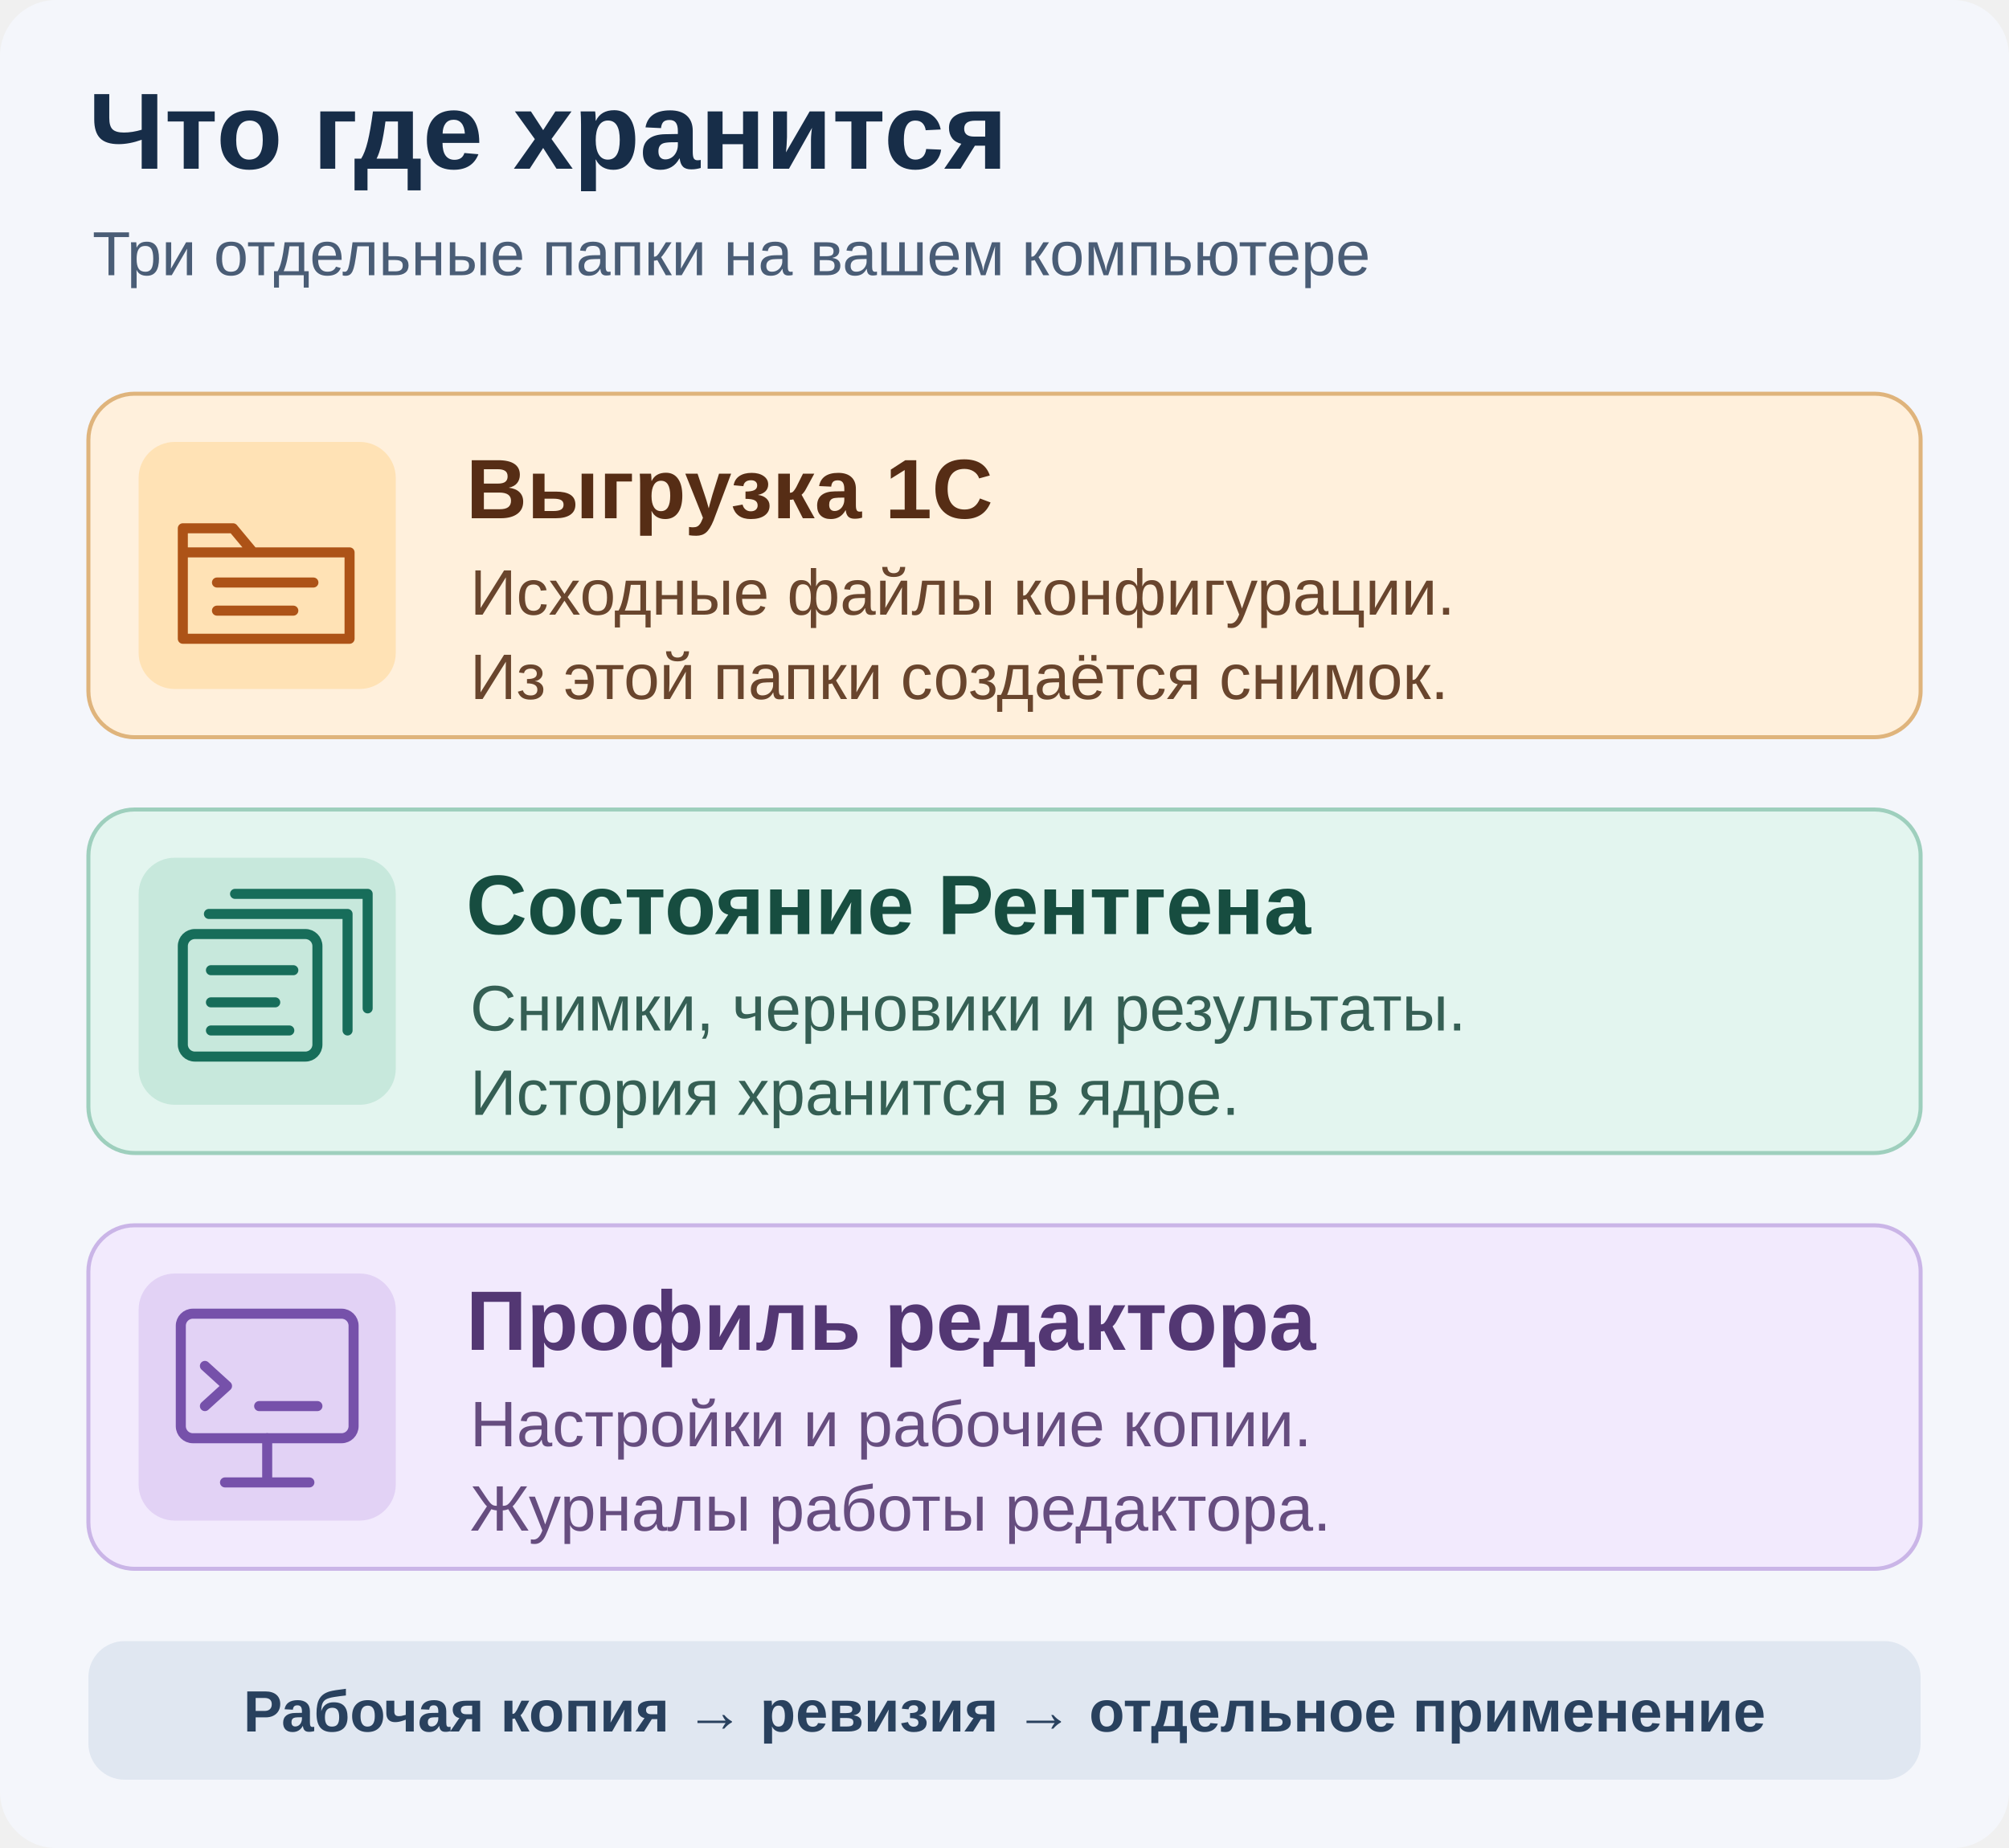
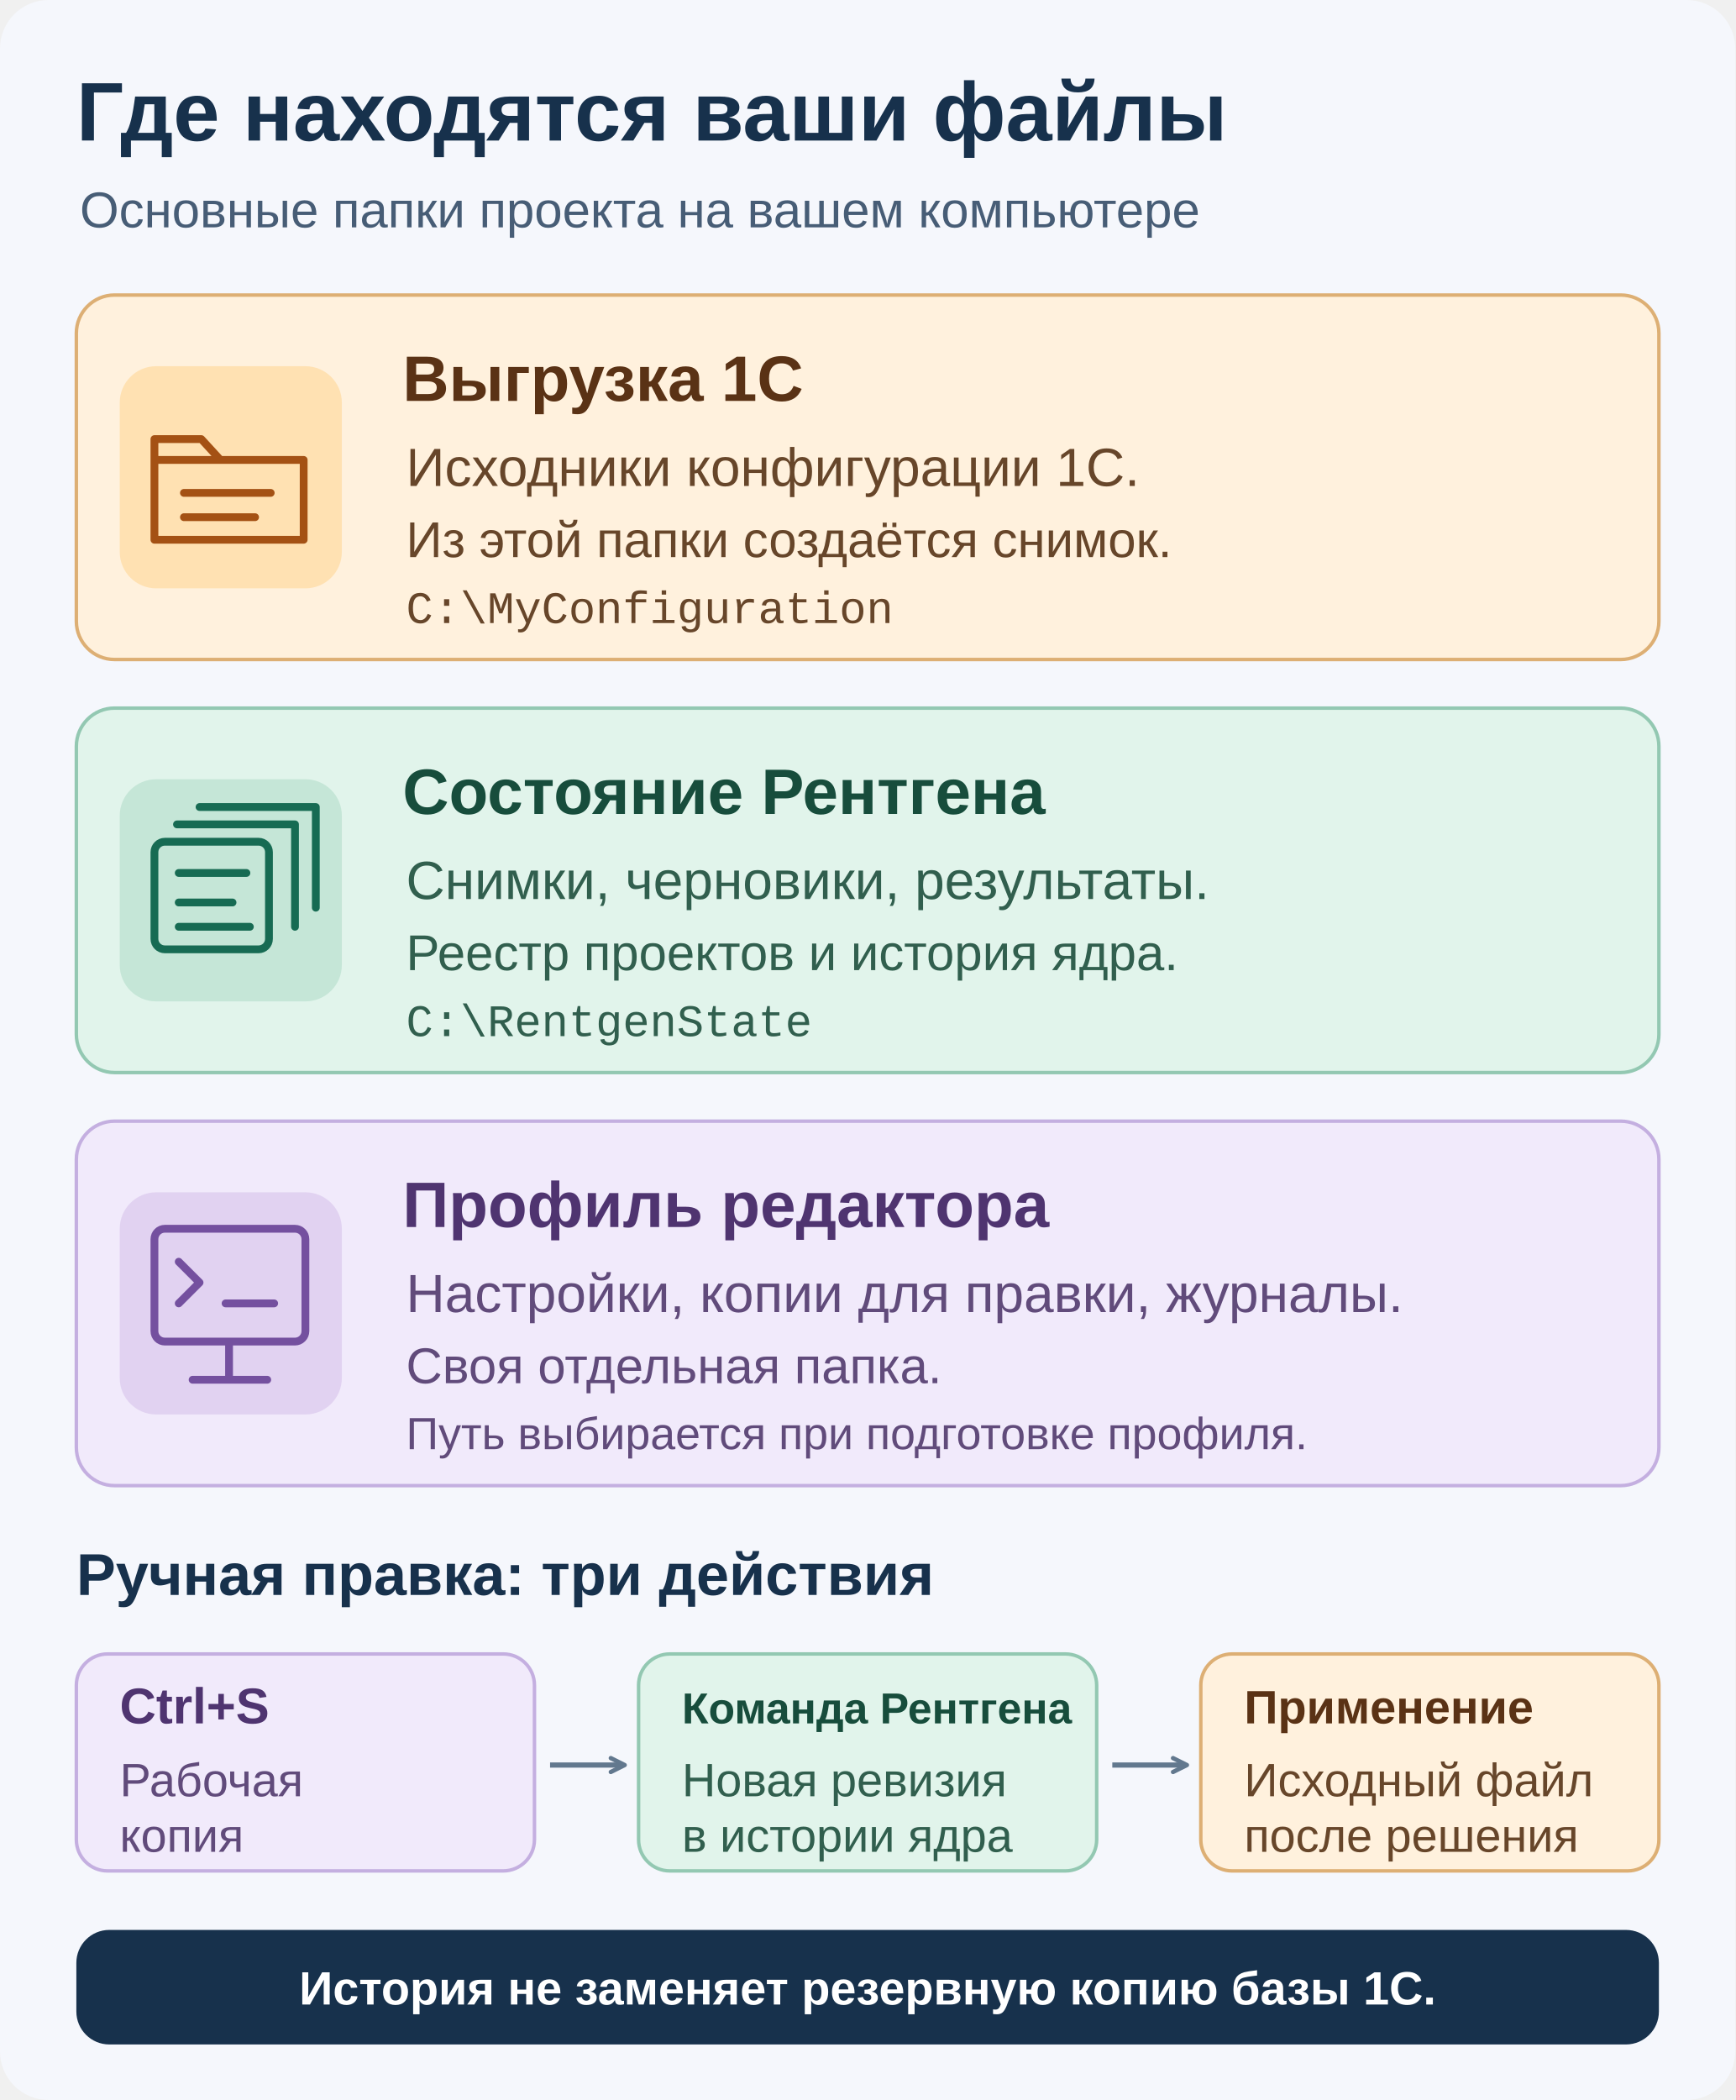
- <svg xmlns="http://www.w3.org/2000/svg" width="1000" height="920" viewBox="0 0 1000 920" role="img" aria-labelledby="storage-title storage-desc">
-   <rect width="1000" height="920" rx="28" fill="#f4f6fb" />
+ <svg xmlns="http://www.w3.org/2000/svg" width="1000" height="1210" viewBox="0 0 1000 1210" role="img" aria-labelledby="storage-title storage-desc">
+   <defs>
+     <marker id="save-arrow" markerWidth="12" markerHeight="12" refX="9" refY="6" orient="auto" markerUnits="userSpaceOnUse">
+       <path d="M2 2L10 6L2 10" fill="none" stroke="#62788e" stroke-width="2.5" stroke-linecap="round" stroke-linejoin="round" />
+     </marker>
+   </defs>
+   <rect width="1000" height="1210" rx="28" fill="#f5f7fc" />
  <g font-family="Segoe UI,Arial,sans-serif">
-     <text x="44" y="84" fill="#172d48" font-size="54" font-weight="800">Что где хранится</text>
-     <text x="46" y="137" fill="#4a5d76" font-size="31">Три отдельные папки на вашем компьютере</text>
+     <text x="44" y="81" fill="#17314c" font-size="48" font-weight="800">Где находятся ваши файлы</text>
+     <text x="46" y="131" fill="#475d76" font-size="29">Основные папки проекта на вашем компьютере</text>
  </g>
-   <rect x="44" y="196" width="912" height="171" rx="23" fill="#fff0dc" stroke="#dfb47c" stroke-width="2" />
-   <rect x="69" y="220" width="128" height="123" rx="18" fill="#ffe2b5" />
-   <g fill="none" stroke="#ad5317" stroke-width="5" stroke-linecap="round" stroke-linejoin="round">
-     <path d="M91 263H116L126 275H174V318H91Z M91 275H174 M108 290H156 M108 304H146" />
+   <rect x="44" y="170" width="912" height="210" rx="22" fill="#fff1dd" stroke="#ddaf74" stroke-width="2" />
+   <rect x="69" y="211" width="128" height="128" rx="21" fill="#ffe1b2" />
+   <g fill="none" stroke="#a45114" stroke-width="4.5" stroke-linecap="round" stroke-linejoin="round">
+     <path d="M89 253H116L127 265H175V311H89ZM89 265H175M106 284H156M106 298H147" />
  </g>
  <g font-family="Segoe UI,Arial,sans-serif">
-     <text x="232" y="258" fill="#562d15" font-size="42" font-weight="800">Выгрузка 1С</text>
-     <text x="234" y="306" fill="#69452d" font-size="32">Исходные файлы конфигурации.</text>
-     <text x="234" y="348" fill="#69452d" font-size="32">Из этой папки создаётся снимок.</text>
+     <text x="232" y="231" fill="#5a3215" font-size="37" font-weight="800">Выгрузка 1С</text>
+     <text x="234" y="280" fill="#67462a" font-size="31">Исходники конфигурации 1С.</text>
+     <text x="234" y="321" fill="#67462a" font-size="29">Из этой папки создаётся снимок.</text>
  </g>
-   <rect x="44" y="403" width="912" height="171" rx="23" fill="#e3f5ef" stroke="#9ecfbd" stroke-width="2" />
-   <rect x="69" y="427" width="128" height="123" rx="18" fill="#c7e8dc" />
-   <g fill="none" stroke="#176d5a" stroke-width="5" stroke-linecap="round" stroke-linejoin="round">
-     <rect x="91" y="465" width="67" height="61" rx="6" />
-     <path d="M104 455H173V513 M117 445H183V502 M105 483H146 M105 499H137 M105 513H144" />
+   <text x="234" y="359" fill="#67462a" font-family="Consolas,Courier New,monospace" font-size="26">C:\MyConfiguration</text>
+   <rect x="44" y="408" width="912" height="210" rx="22" fill="#e1f4eb" stroke="#93c8b2" stroke-width="2" />
+   <rect x="69" y="449" width="128" height="128" rx="21" fill="#c5e6d7" />
+   <g fill="none" stroke="#176b53" stroke-width="4.5" stroke-linecap="round" stroke-linejoin="round">
+     <rect x="89" y="485" width="66" height="62" rx="6" />
+     <path d="M102 475H170V534M115 465H182V523M103 503H142M103 520H134M103 534H144" />
  </g>
  <g font-family="Segoe UI,Arial,sans-serif">
-     <text x="232" y="465" fill="#174d40" font-size="42" font-weight="800">Состояние Рентгена</text>
-     <text x="234" y="513" fill="#355f54" font-size="32">Снимки, черновики и результаты.</text>
-     <text x="234" y="555" fill="#355f54" font-size="32">История хранится в ядре.</text>
+     <text x="232" y="469" fill="#174d3c" font-size="37" font-weight="800">Состояние Рентгена</text>
+     <text x="234" y="518" fill="#315f4e" font-size="31">Снимки, черновики, результаты.</text>
+     <text x="234" y="559" fill="#315f4e" font-size="29">Реестр проектов и история ядра.</text>
  </g>
-   <rect x="44" y="610" width="912" height="171" rx="23" fill="#f2eafd" stroke="#cab5e7" stroke-width="2" />
-   <rect x="69" y="634" width="128" height="123" rx="18" fill="#e2d2f5" />
-   <g fill="none" stroke="#7651aa" stroke-width="5" stroke-linecap="round" stroke-linejoin="round">
-     <rect x="90" y="654" width="86" height="62" rx="6" />
-     <path d="M133 716V738 M112 738H154 M102 680L113 690L102 700 M129 700H158" />
+   <text x="234" y="597" fill="#315f4e" font-family="Consolas,Courier New,monospace" font-size="26">C:\RentgenState</text>
+   <rect x="44" y="646" width="912" height="210" rx="22" fill="#f1eafb" stroke="#c4afe0" stroke-width="2" />
+   <rect x="69" y="687" width="128" height="128" rx="21" fill="#e1d2f1" />
+   <g fill="none" stroke="#74509f" stroke-width="4.5" stroke-linecap="round" stroke-linejoin="round">
+     <rect x="89" y="708" width="87" height="65" rx="6" />
+     <path d="M132 774V795M111 795H154M103 727L115 739L103 751M130 751H158" />
  </g>
  <g font-family="Segoe UI,Arial,sans-serif">
-     <text x="232" y="672" fill="#533773" font-size="42" font-weight="800">Профиль редактора</text>
-     <text x="234" y="720" fill="#664d7f" font-size="32">Настройки и рабочие копии.</text>
-     <text x="234" y="762" fill="#664d7f" font-size="32">Журналы работы редактора.</text>
+     <text x="232" y="707" fill="#4f3470" font-size="37" font-weight="800">Профиль редактора</text>
+     <text x="234" y="756" fill="#614b7b" font-size="31">Настройки, копии для правки, журналы.</text>
+     <text x="234" y="797" fill="#614b7b" font-size="29">Своя отдельная папка.</text>
+     <text x="234" y="835" fill="#614b7b" font-size="26">Путь выбирается при подготовке профиля.</text>
  </g>
-   <rect x="44" y="817" width="912" height="69" rx="18" fill="#e0e7f1" />
-   <text x="500" y="862" text-anchor="middle" fill="#29415e" font-family="Segoe UI,Arial,sans-serif" font-size="29" font-weight="700">Рабочая копия → ревизия → отдельное применение</text>
+   <text x="44" y="919" fill="#17314c" font-family="Segoe UI,Arial,sans-serif" font-size="34" font-weight="800">Ручная правка: три действия</text>
+   <rect x="44" y="953" width="264" height="125" rx="18" fill="#f1eafb" stroke="#c4afe0" stroke-width="2" />
+   <rect x="368" y="953" width="264" height="125" rx="18" fill="#e1f4eb" stroke="#93c8b2" stroke-width="2" />
+   <rect x="692" y="953" width="264" height="125" rx="18" fill="#fff1dd" stroke="#ddaf74" stroke-width="2" />
+   <g font-family="Segoe UI,Arial,sans-serif">
+     <text x="69" y="993" fill="#4f3470" font-size="29" font-weight="700">Ctrl+S</text>
+     <text x="393" y="993" fill="#174d3c" font-size="25" font-weight="700">Команда Рентгена</text>
+     <text x="717" y="993" fill="#5a3215" font-size="27" font-weight="700">Применение</text>
+     <text x="69" y="1035" fill="#614b7b" font-size="27">Рабочая</text>
+     <text x="69" y="1067" fill="#614b7b" font-size="27">копия</text>
+     <text x="393" y="1035" fill="#315f4e" font-size="27">Новая ревизия</text>
+     <text x="393" y="1067" fill="#315f4e" font-size="27">в истории ядра</text>
+     <text x="717" y="1035" fill="#67462a" font-size="27">Исходный файл</text>
+     <text x="717" y="1067" fill="#67462a" font-size="27">после решения</text>
+   </g>
+   <g fill="none" stroke="#62788e" stroke-width="3" marker-end="url(#save-arrow)">
+     <path d="M317 1017H359" />
+     <path d="M641 1017H683" />
+   </g>
+   <rect x="44" y="1112" width="912" height="66" rx="19" fill="#17314c" />
+   <text x="500" y="1155" text-anchor="middle" fill="#ffffff" font-family="Segoe UI,Arial,sans-serif" font-size="27" font-weight="700">История не заменяет резервную копию базы 1С.</text>
</svg>
